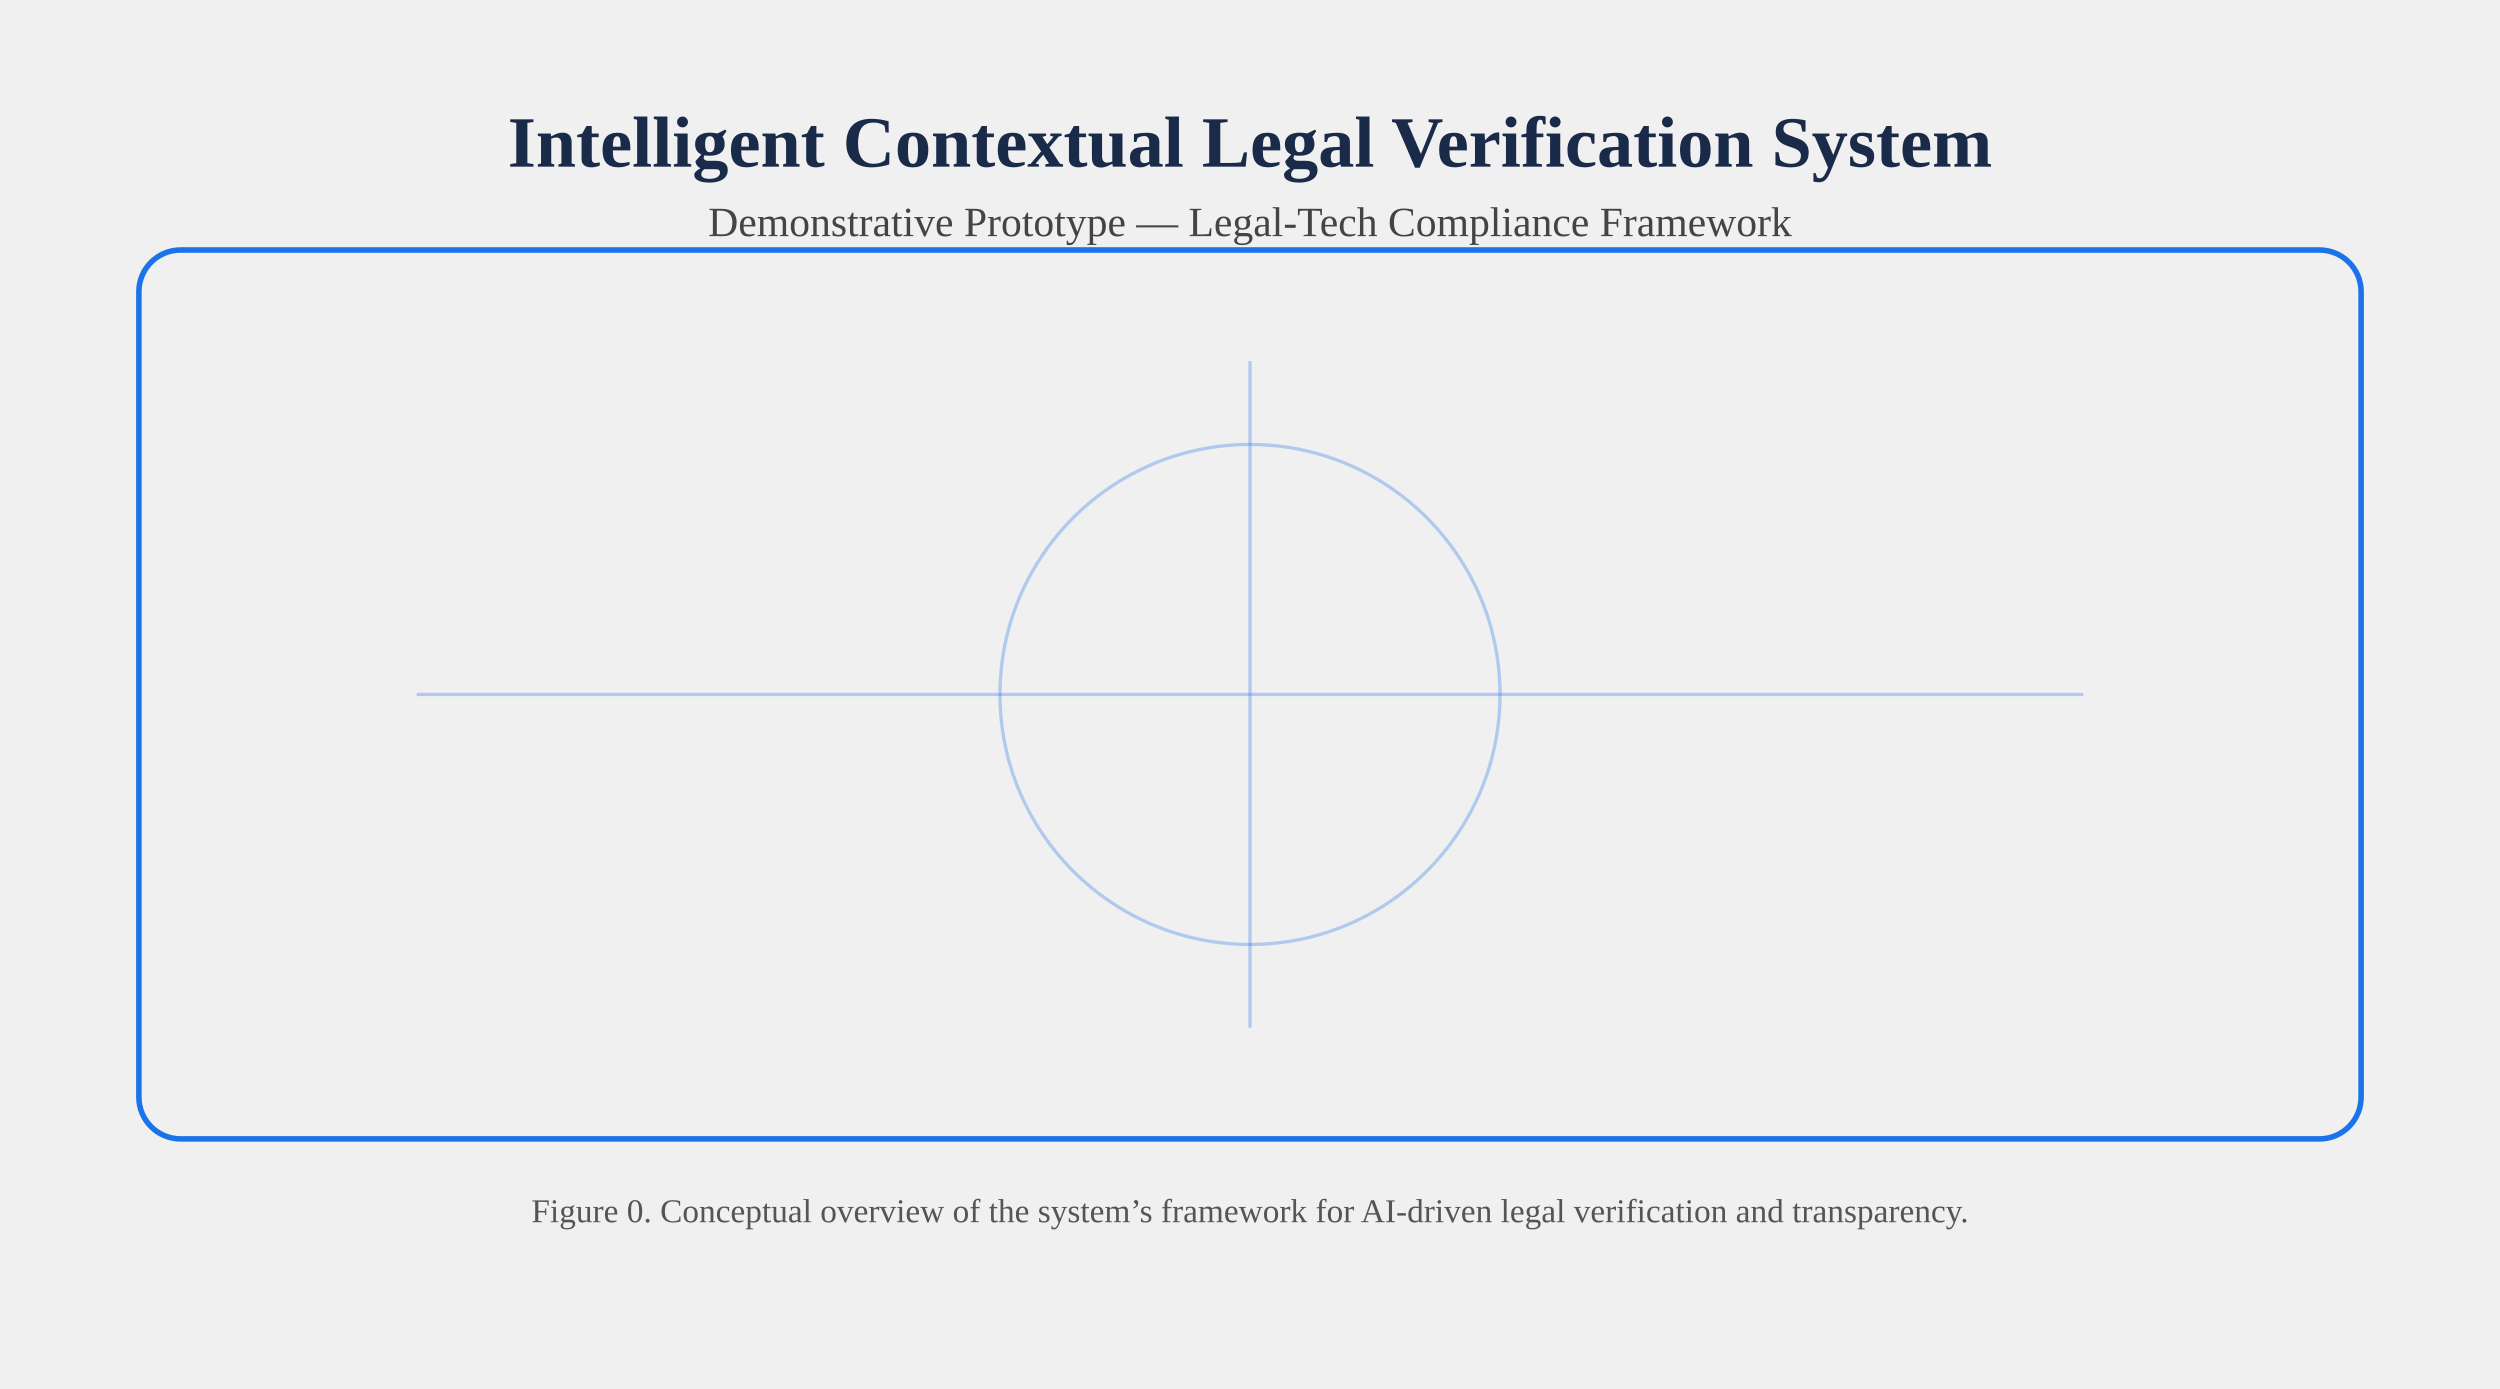
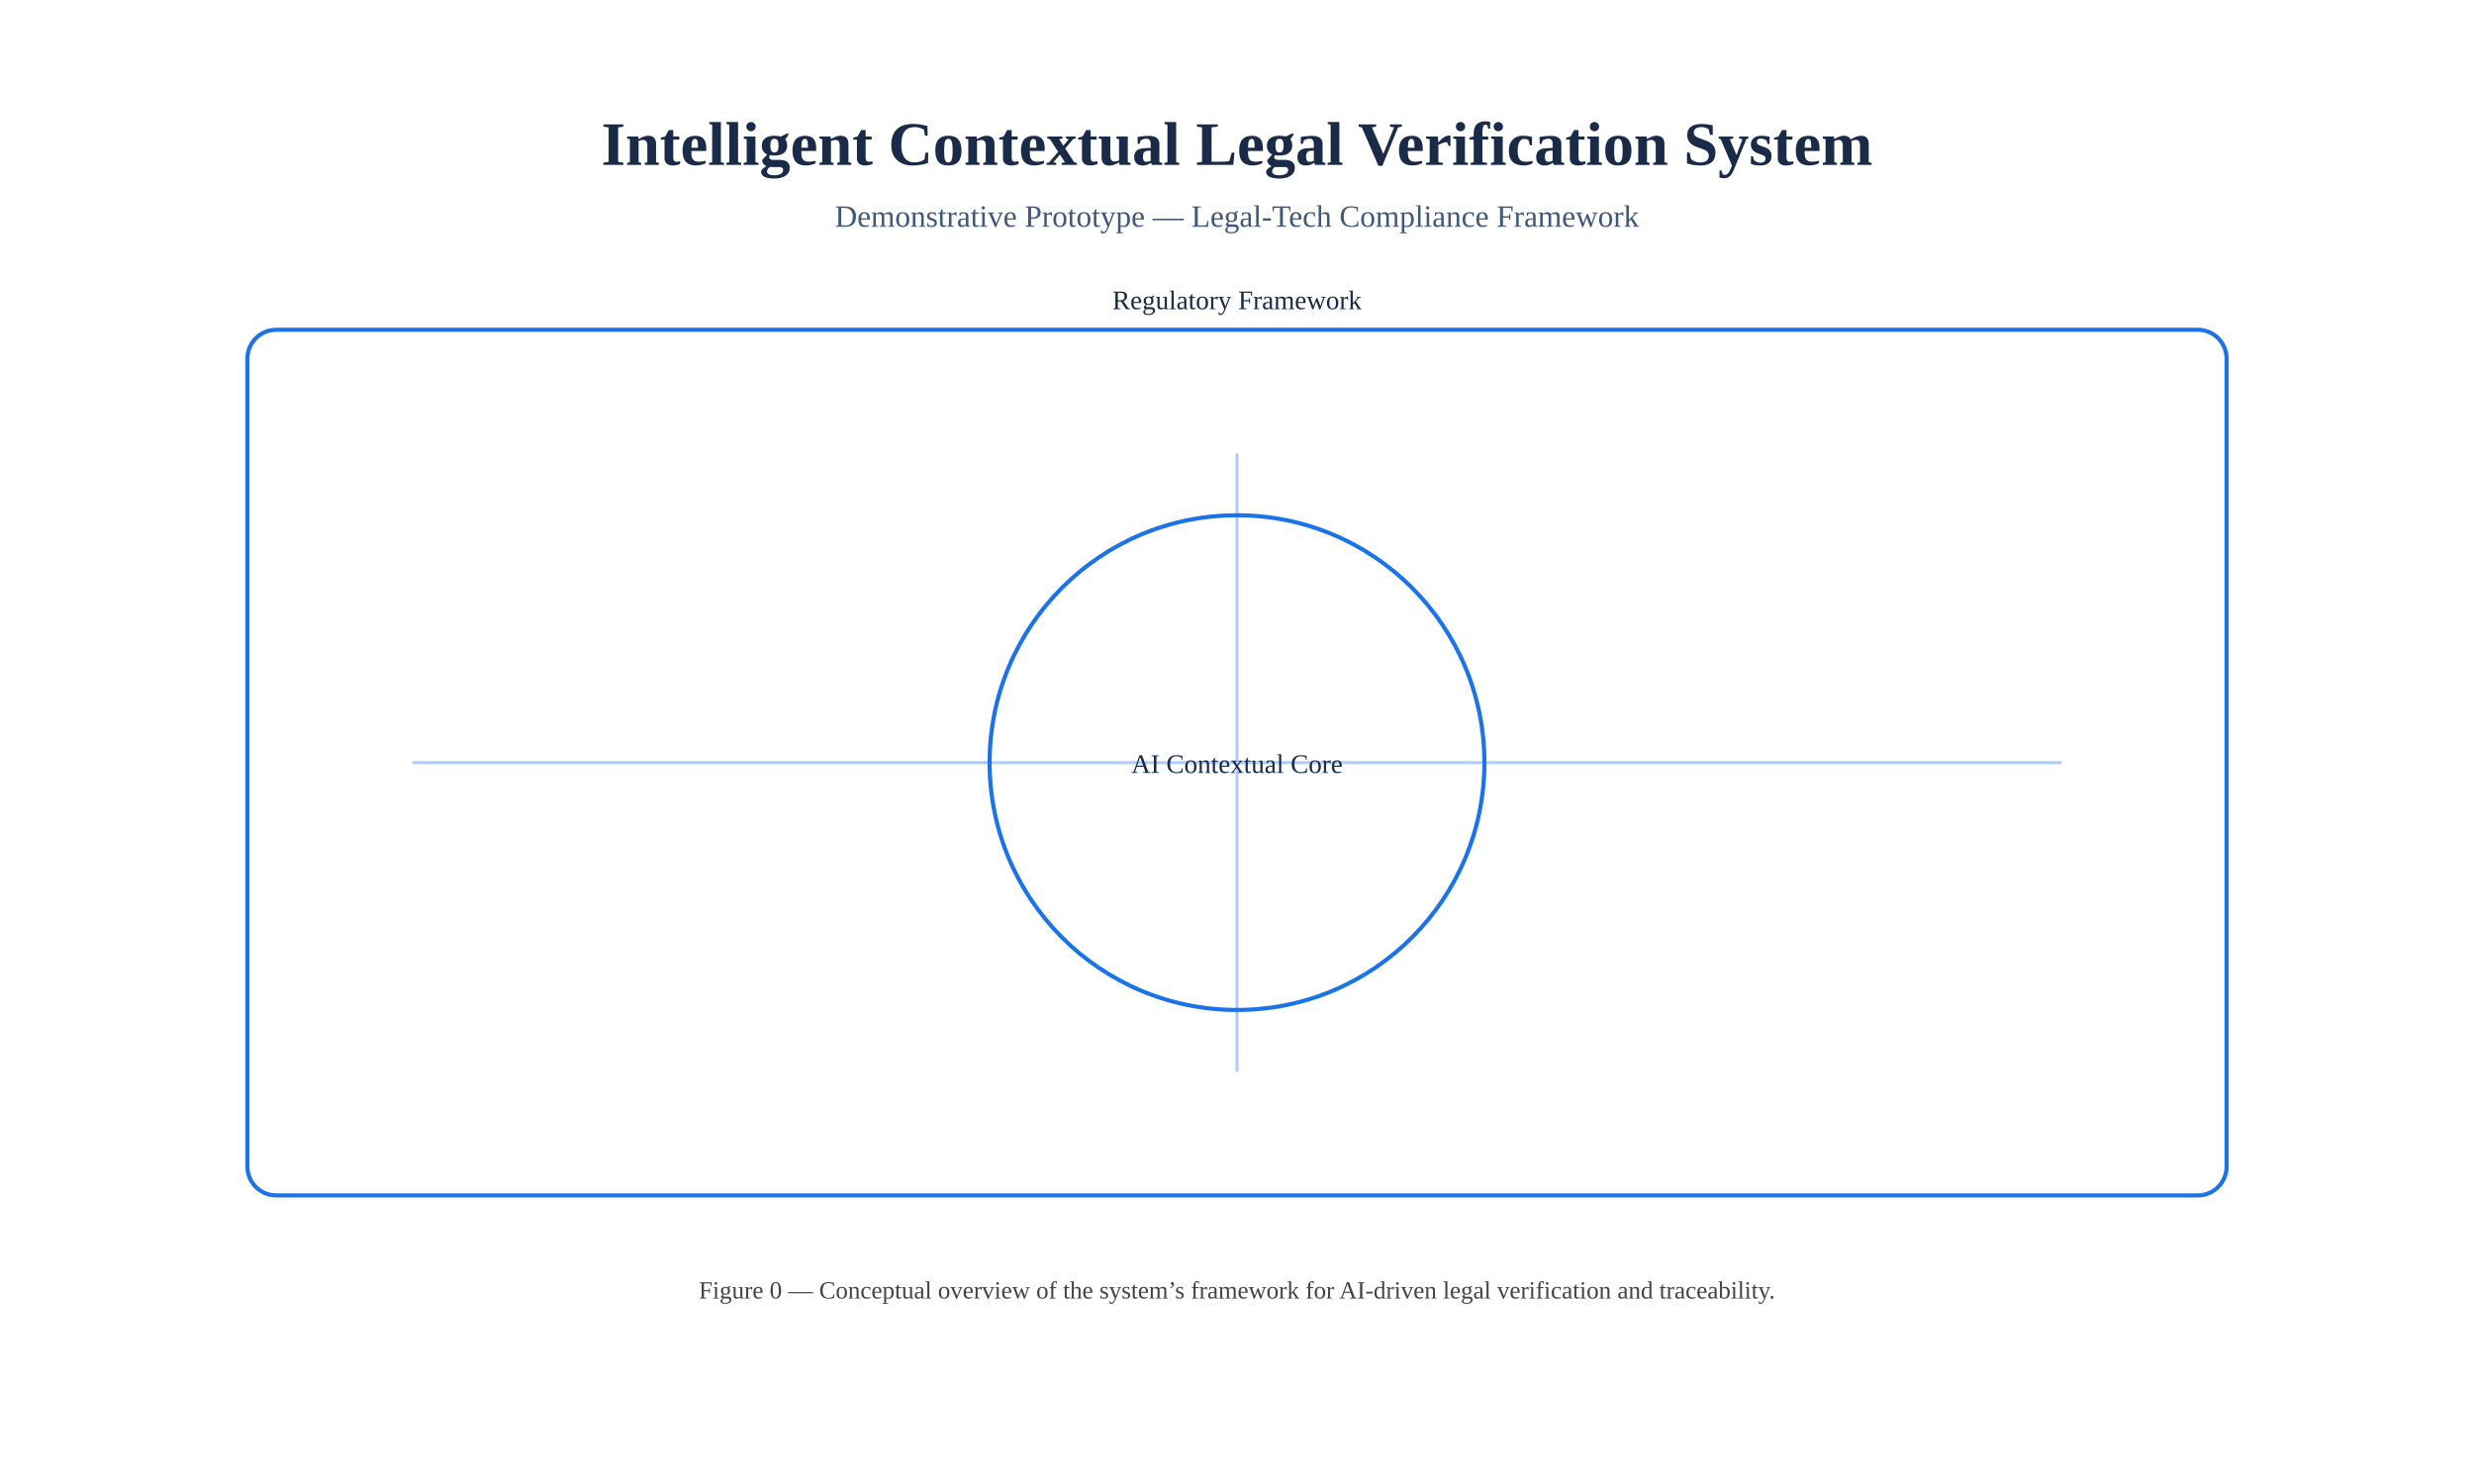
- <svg xmlns="http://www.w3.org/2000/svg" width="900" height="500" style="background:#ffffff">
-   <style>
-     .title {font-family:'Times New Roman',serif; font-size:26px; font-weight:bold; fill:#1a2b49;}
-     .subtitle {font-family:'Times New Roman',serif; font-size:15px; fill:#444;}
-     .outline {stroke:#1a73e8; stroke-width:2; fill:none; rx:15; ry:15;}
-     .center {stroke:#1a73e8; stroke-width:1.2; fill:none;}
-     .note {font-family:'Times New Roman',serif; font-size:12px; fill:#555;}
-   </style>
-   <rect x="50" y="90" width="800" height="320" class="outline" />
-   <text x="450" y="60" text-anchor="middle" class="title">
+ <svg xmlns="http://www.w3.org/2000/svg" width="1200" height="720">
+   <defs>
+     <style>
+       .title { font: 700 30px "Times New Roman", Georgia, serif; fill: #1a2b49; }
+       .subtitle { font: 400 15px "Times New Roman", Georgia, serif; fill: #3f587e; }
+       .reg-frame { fill: none; stroke: #1a73e8; stroke-width: 2; }
+       .ai-core { fill: none; stroke: #1a73e8; stroke-width: 2; }
+       .trace-line { stroke: #8fb8f7; stroke-width: 1.5; opacity: 0.7; }
+       .caption { font: 400 12px "Times New Roman", Georgia, serif; fill: #444; }
+       .label { font: 400 13px "Times New Roman", Georgia, serif; fill: #1a2b49; }
+     </style>
+   </defs>
+   <rect width="100%" height="100%" fill="#ffffff" />
+   <text x="600" y="80" text-anchor="middle" class="title">
    Intelligent Contextual Legal Verification System
  </text>
-   <text x="450" y="85" text-anchor="middle" class="subtitle">
+   <text x="600" y="110" text-anchor="middle" class="subtitle">
    Demonstrative Prototype — Legal-Tech Compliance Framework
  </text>
-   <line x1="150" y1="250" x2="750" y2="250" class="center" opacity="0.3" />
-   <line x1="450" y1="130" x2="450" y2="370" class="center" opacity="0.3" />
-   <circle cx="450" cy="250" r="90" class="center" opacity="0.3" />
-   <text x="450" y="440" text-anchor="middle" class="note">
-     Figure 0. Conceptual overview of the system’s framework for AI-driven legal verification and transparency.
+   <rect x="120" y="160" width="960" height="420" rx="14" class="reg-frame" />
+   <text x="600" y="150" text-anchor="middle" class="label">Regulatory Framework</text>
+   <line x1="200" y1="370" x2="1000" y2="370" class="trace-line" />
+   <line x1="600" y1="220" x2="600" y2="520" class="trace-line" />
+   <circle cx="600" cy="370" r="120" class="ai-core" />
+   <text x="600" y="375" text-anchor="middle" class="label">AI Contextual Core</text>
+   <text x="600" y="630" text-anchor="middle" class="caption">
+     Figure 0 — Conceptual overview of the system’s framework for AI-driven legal verification and traceability.
  </text>
</svg>
